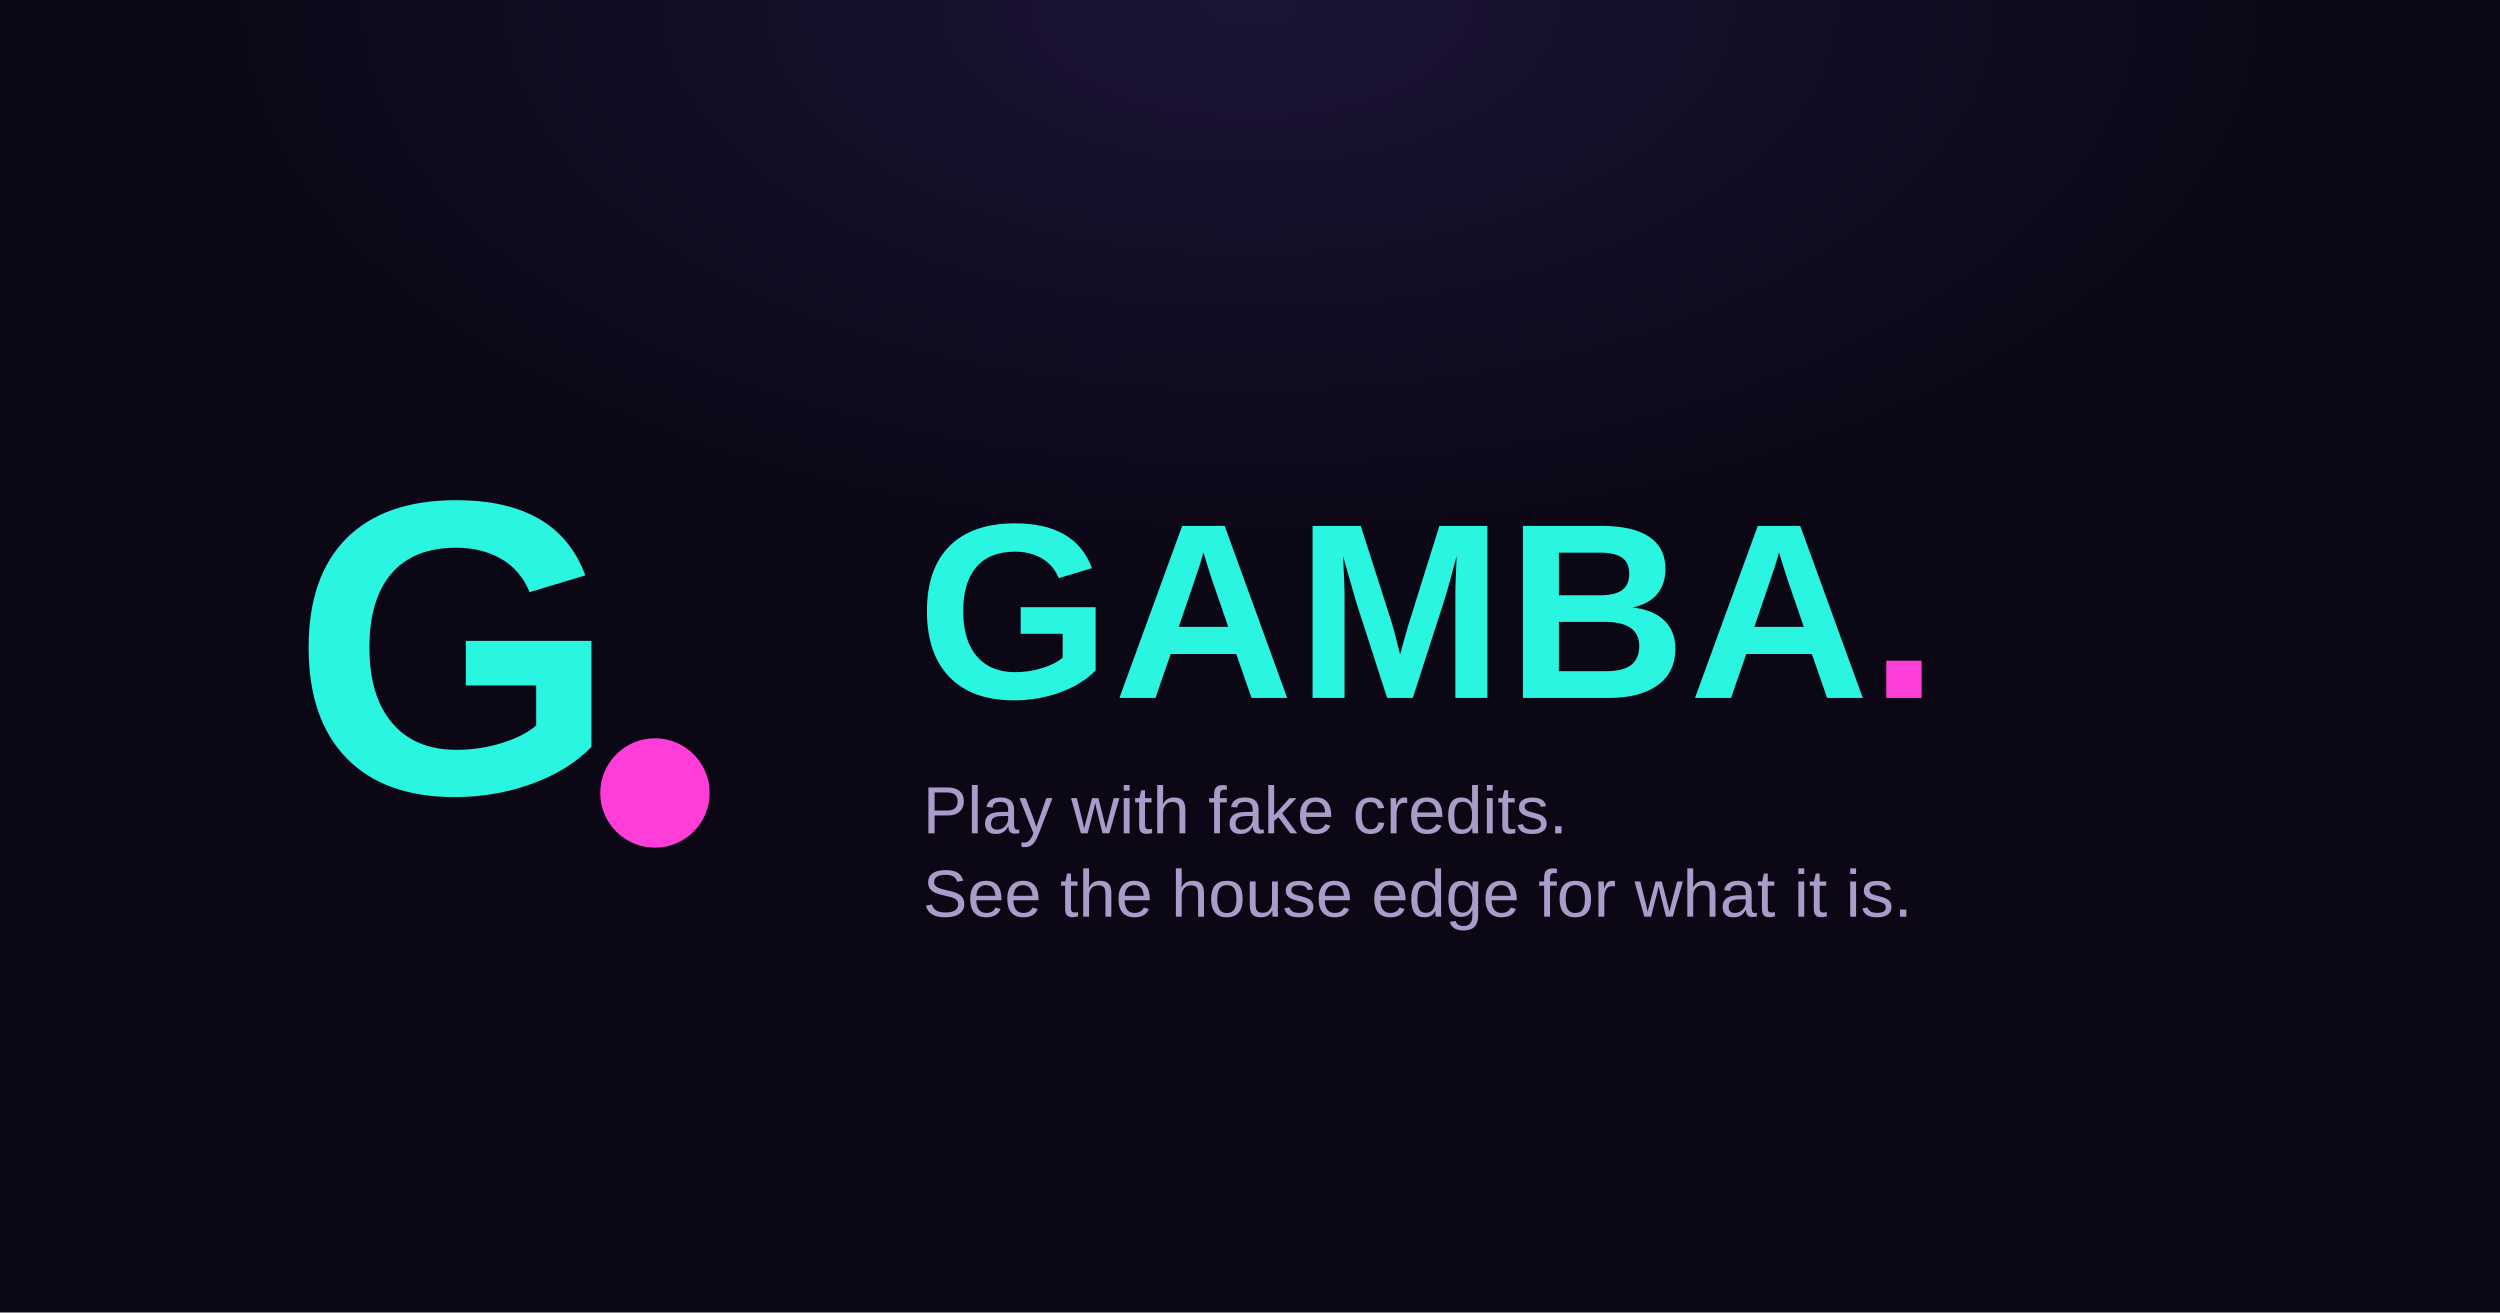
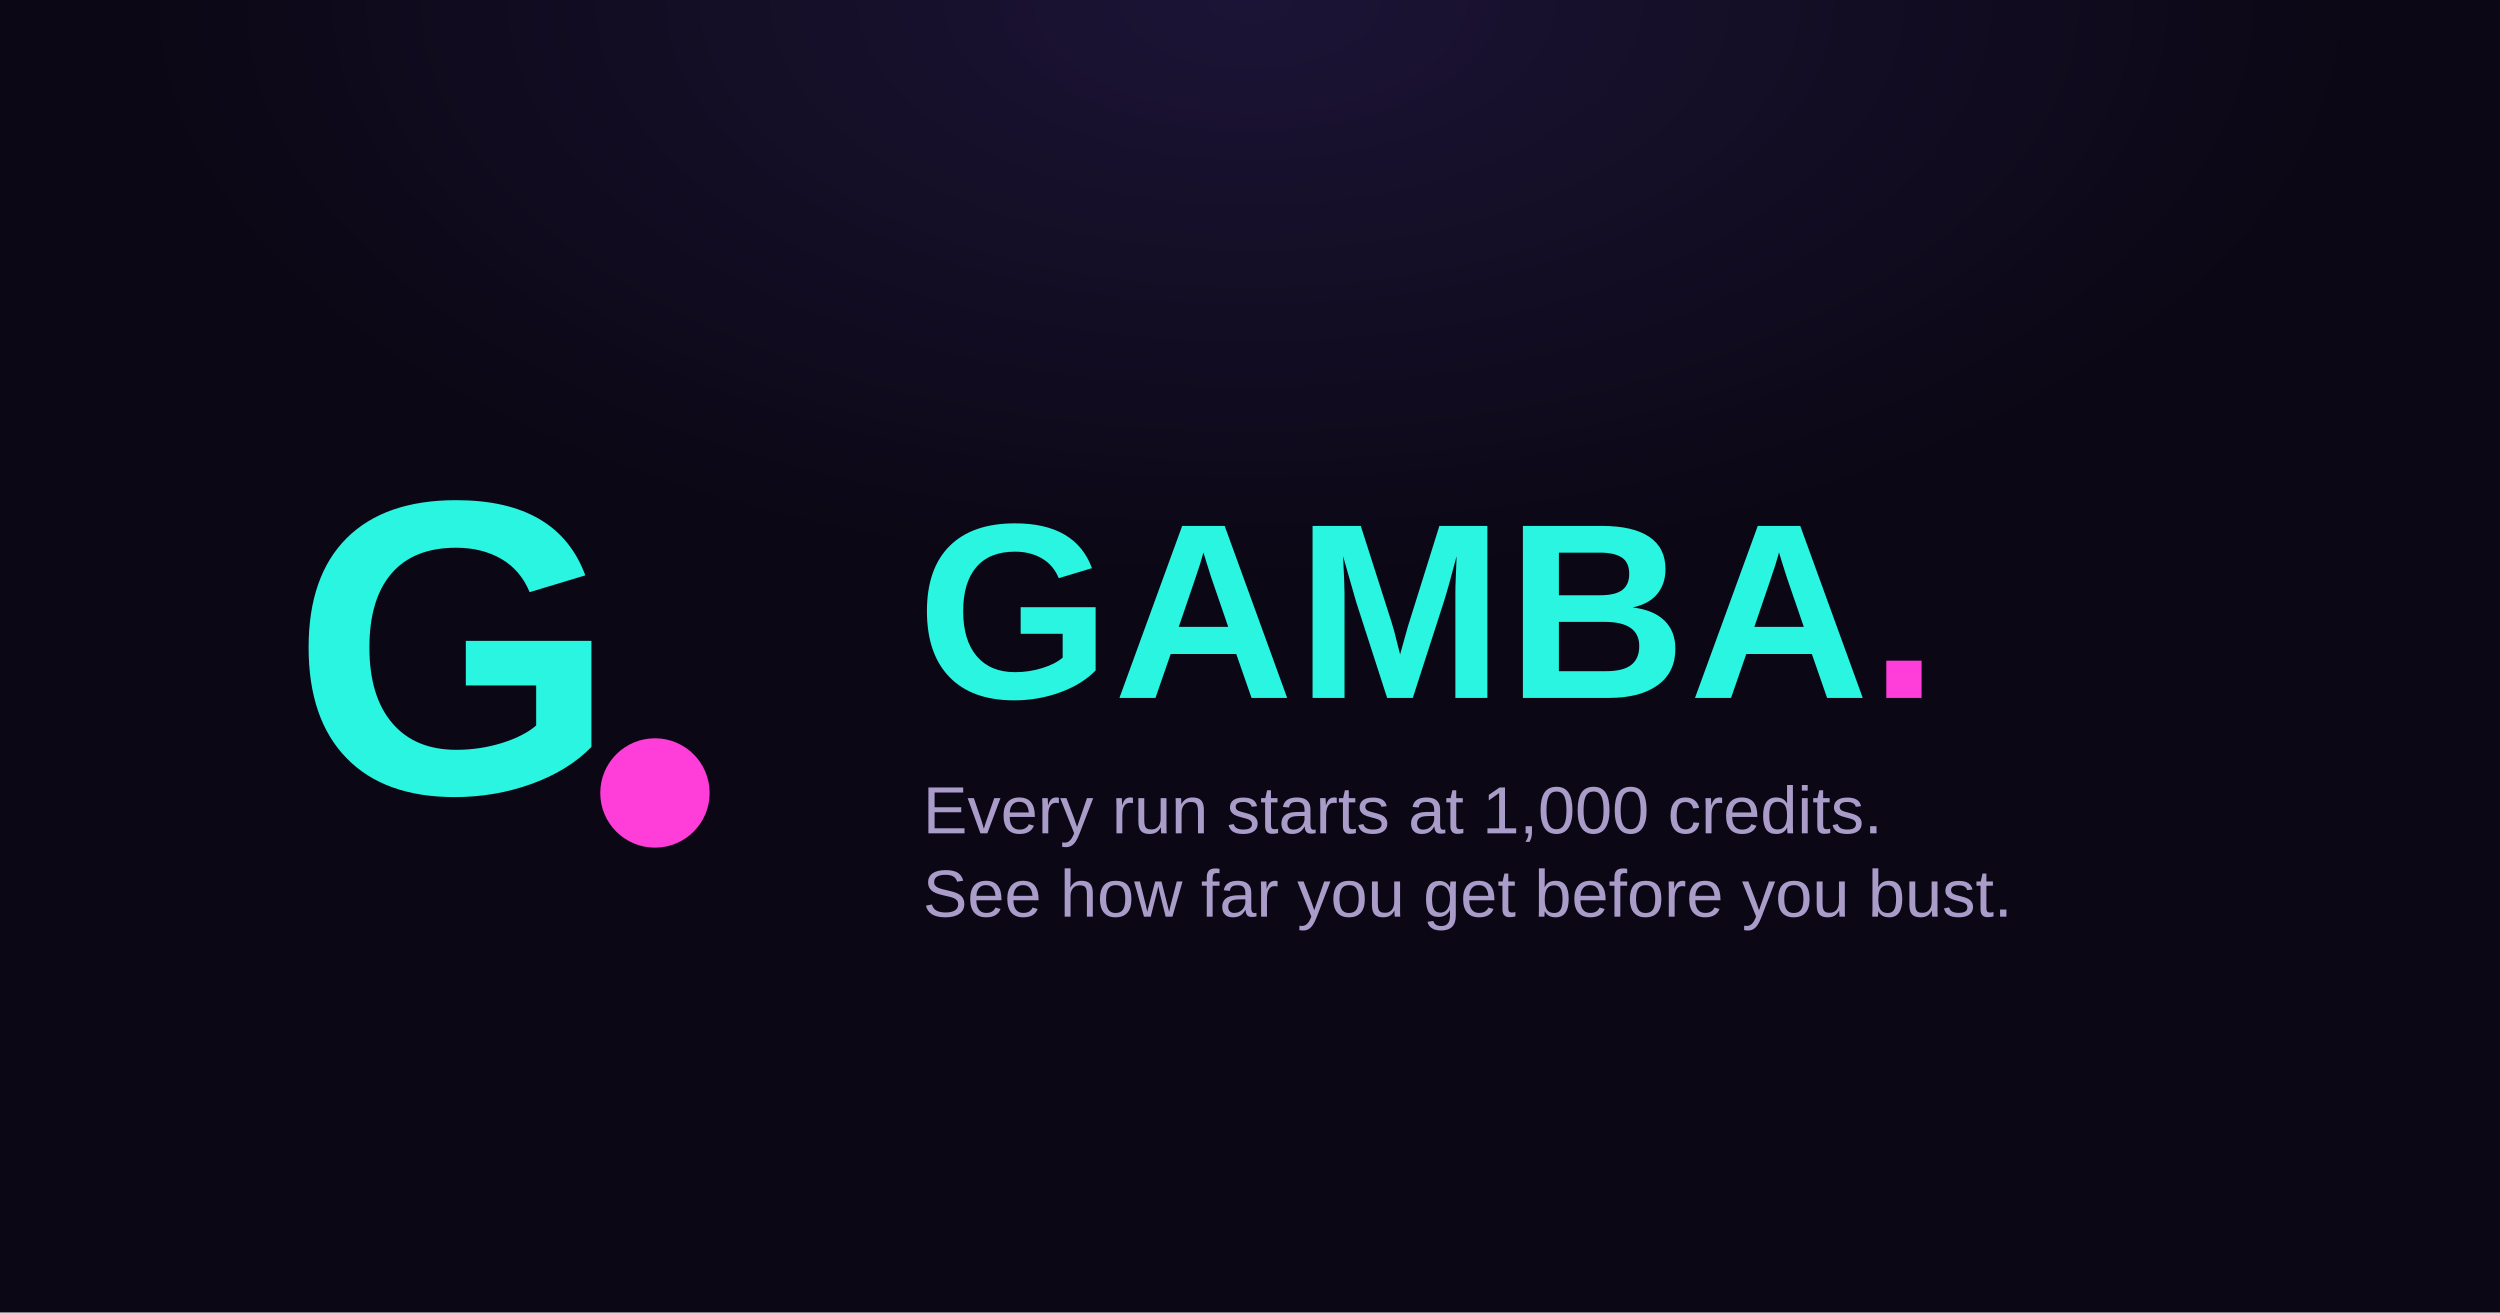
<svg xmlns="http://www.w3.org/2000/svg" viewBox="0 0 1200 630">
  <defs>
    <radialGradient id="bg" cx="50%" cy="0%" r="75%">
      <stop offset="0%" stop-color="#1c1436" />
      <stop offset="60%" stop-color="#0b0714" />
    </radialGradient>
  </defs>
  <rect x="0" y="0" width="1200" height="630" fill="url(#bg)" />
  <g transform="translate(100,175) scale(4.375)">
    <text x="27" y="47" font-family="'Segoe UI', Tahoma, Geneva, Arial, sans-serif" font-weight="700" font-size="46" text-anchor="middle" fill="#29f5e0">G</text>
    <circle cx="49" cy="47" r="6" fill="#ff3dd8" />
  </g>
  <text x="440" y="335" font-family="'Segoe UI', Tahoma, Geneva, Arial, sans-serif" font-weight="800" font-size="120" letter-spacing="1" fill="#29f5e0">GAMBA<tspan fill="#ff3dd8">.</tspan>
  </text>
-   <text x="443" y="400" font-family="'Segoe UI', Tahoma, Geneva, Arial, sans-serif" font-size="32" fill="#a99cc9">Play with fake credits.</text>
-   <text x="443" y="440" font-family="'Segoe UI', Tahoma, Geneva, Arial, sans-serif" font-size="32" fill="#a99cc9">See the house edge for what it is.</text>
+   <text x="443" y="400" font-family="'Segoe UI', Tahoma, Geneva, Arial, sans-serif" font-size="32" fill="#a99cc9">Every run starts at 1,000 credits.</text>
+   <text x="443" y="440" font-family="'Segoe UI', Tahoma, Geneva, Arial, sans-serif" font-size="32" fill="#a99cc9">See how far you get before you bust.</text>
</svg>
